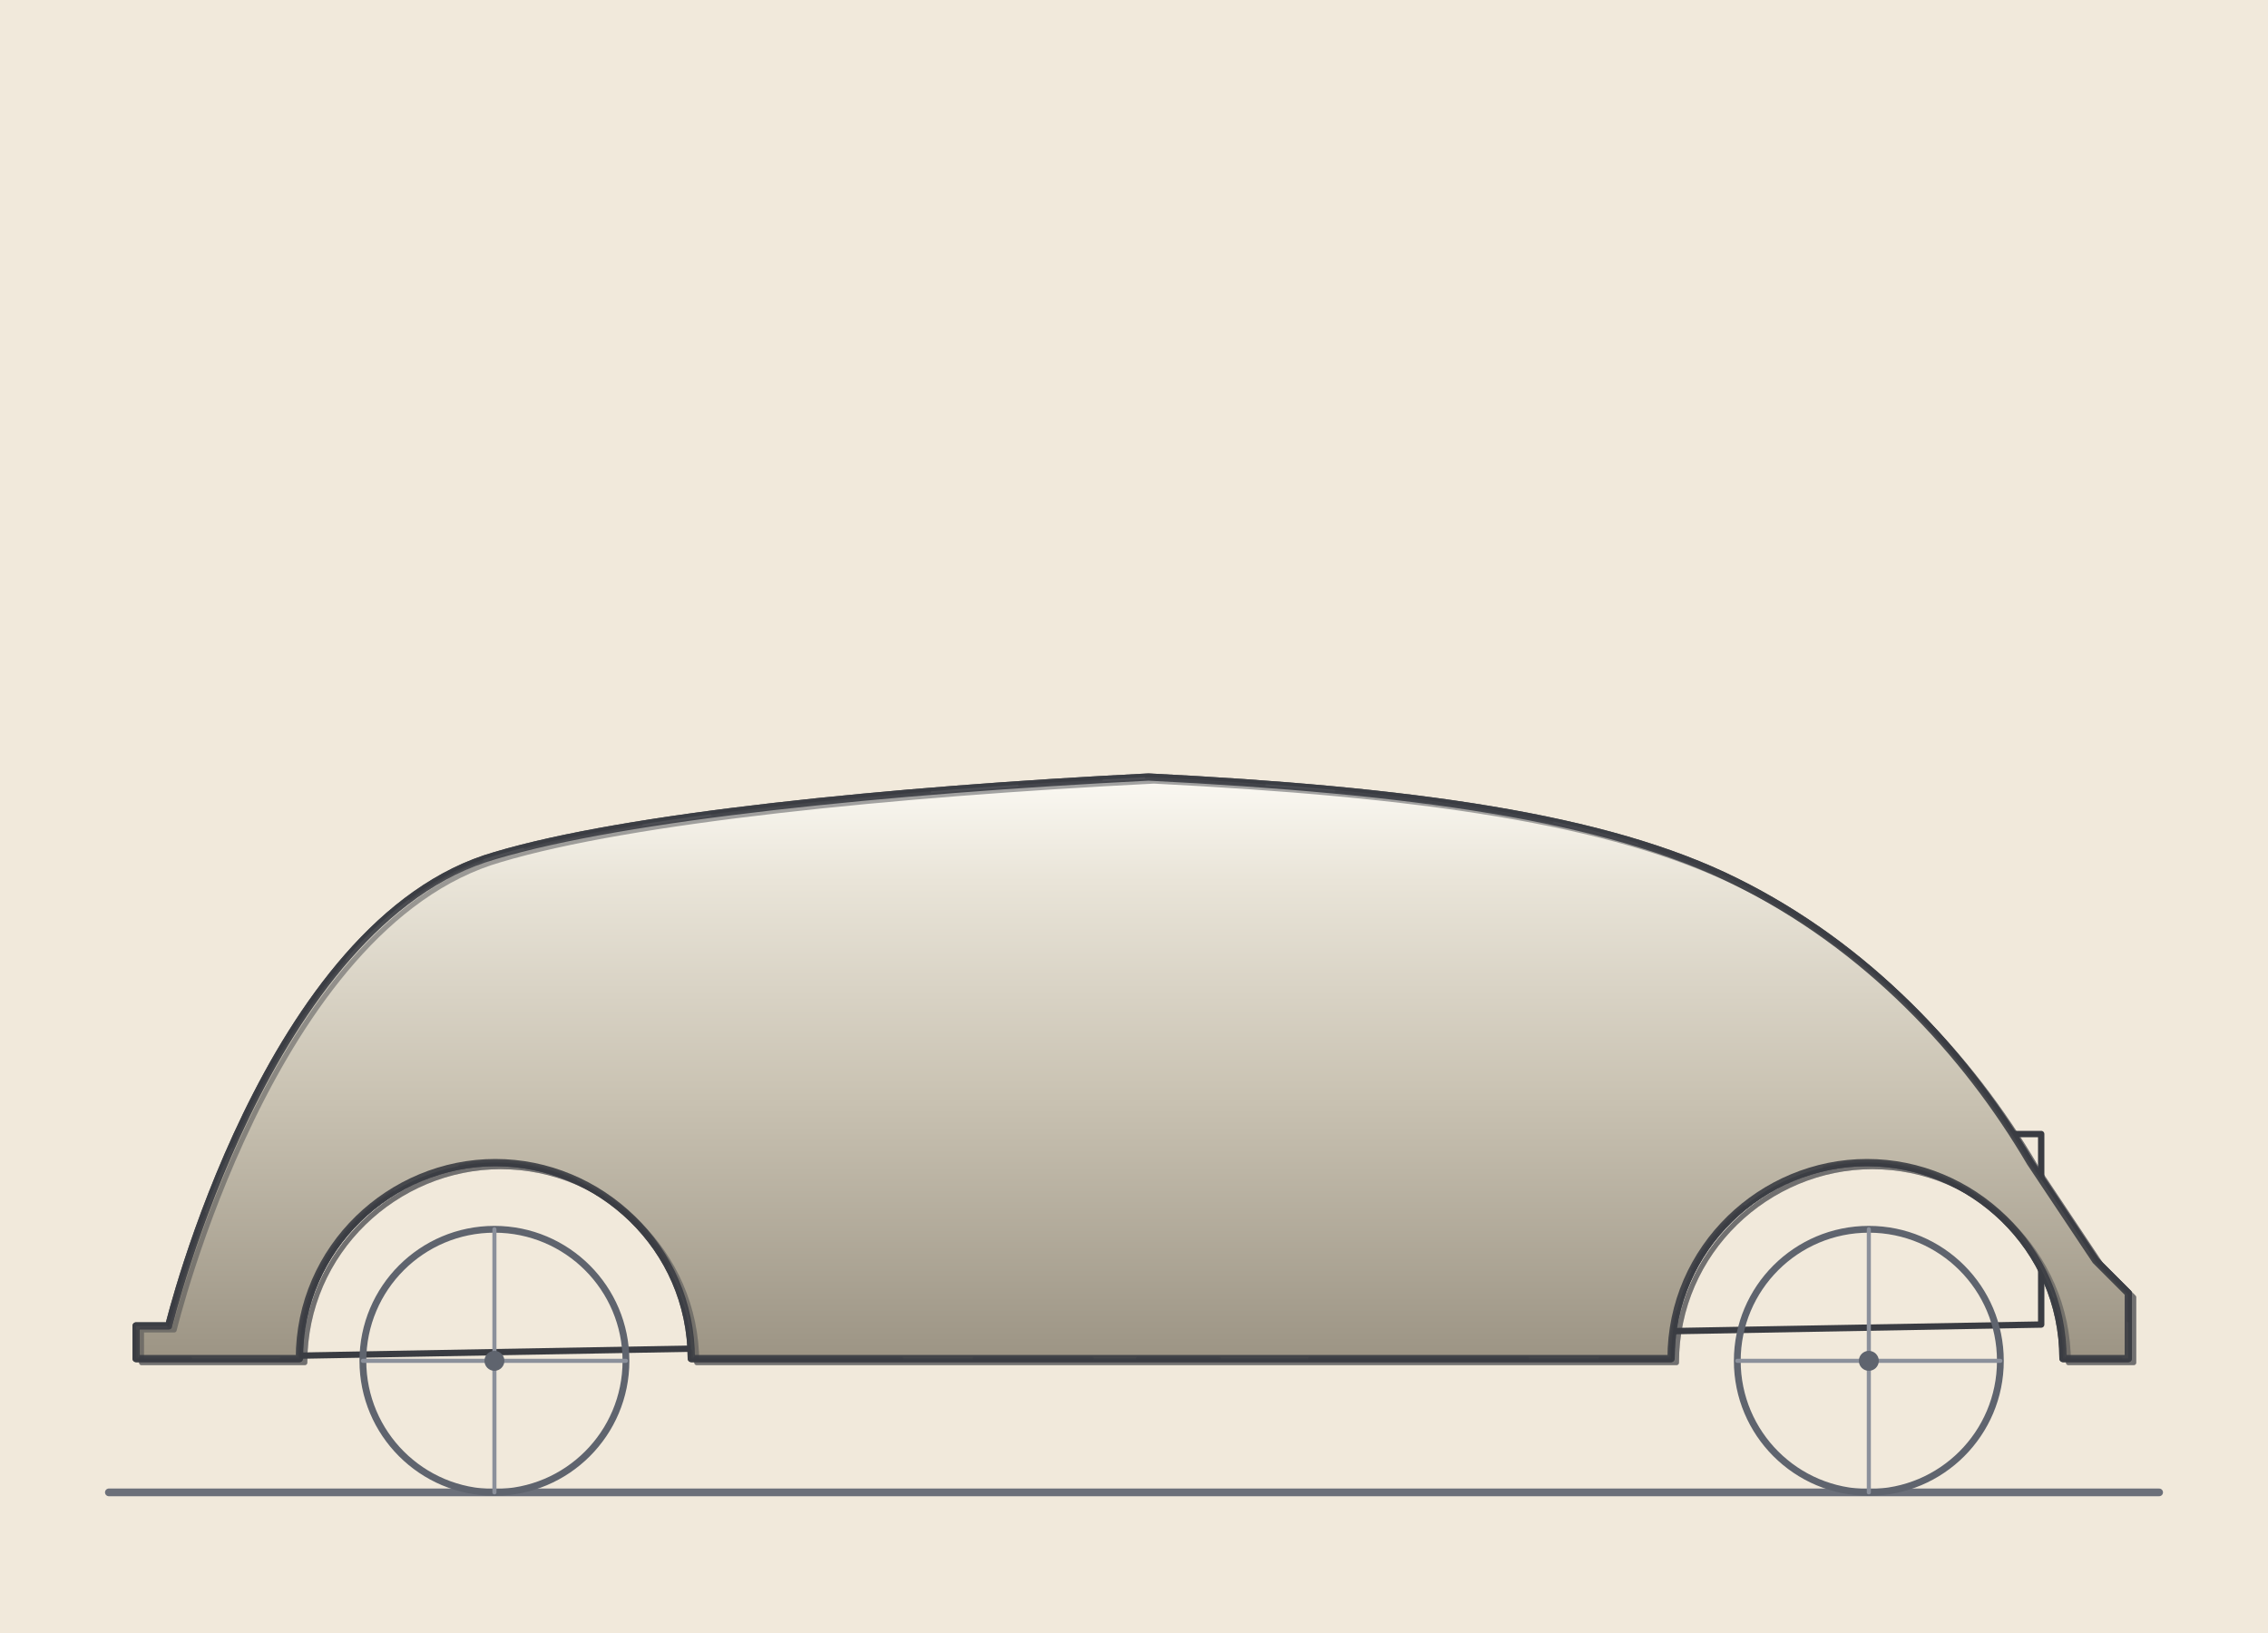
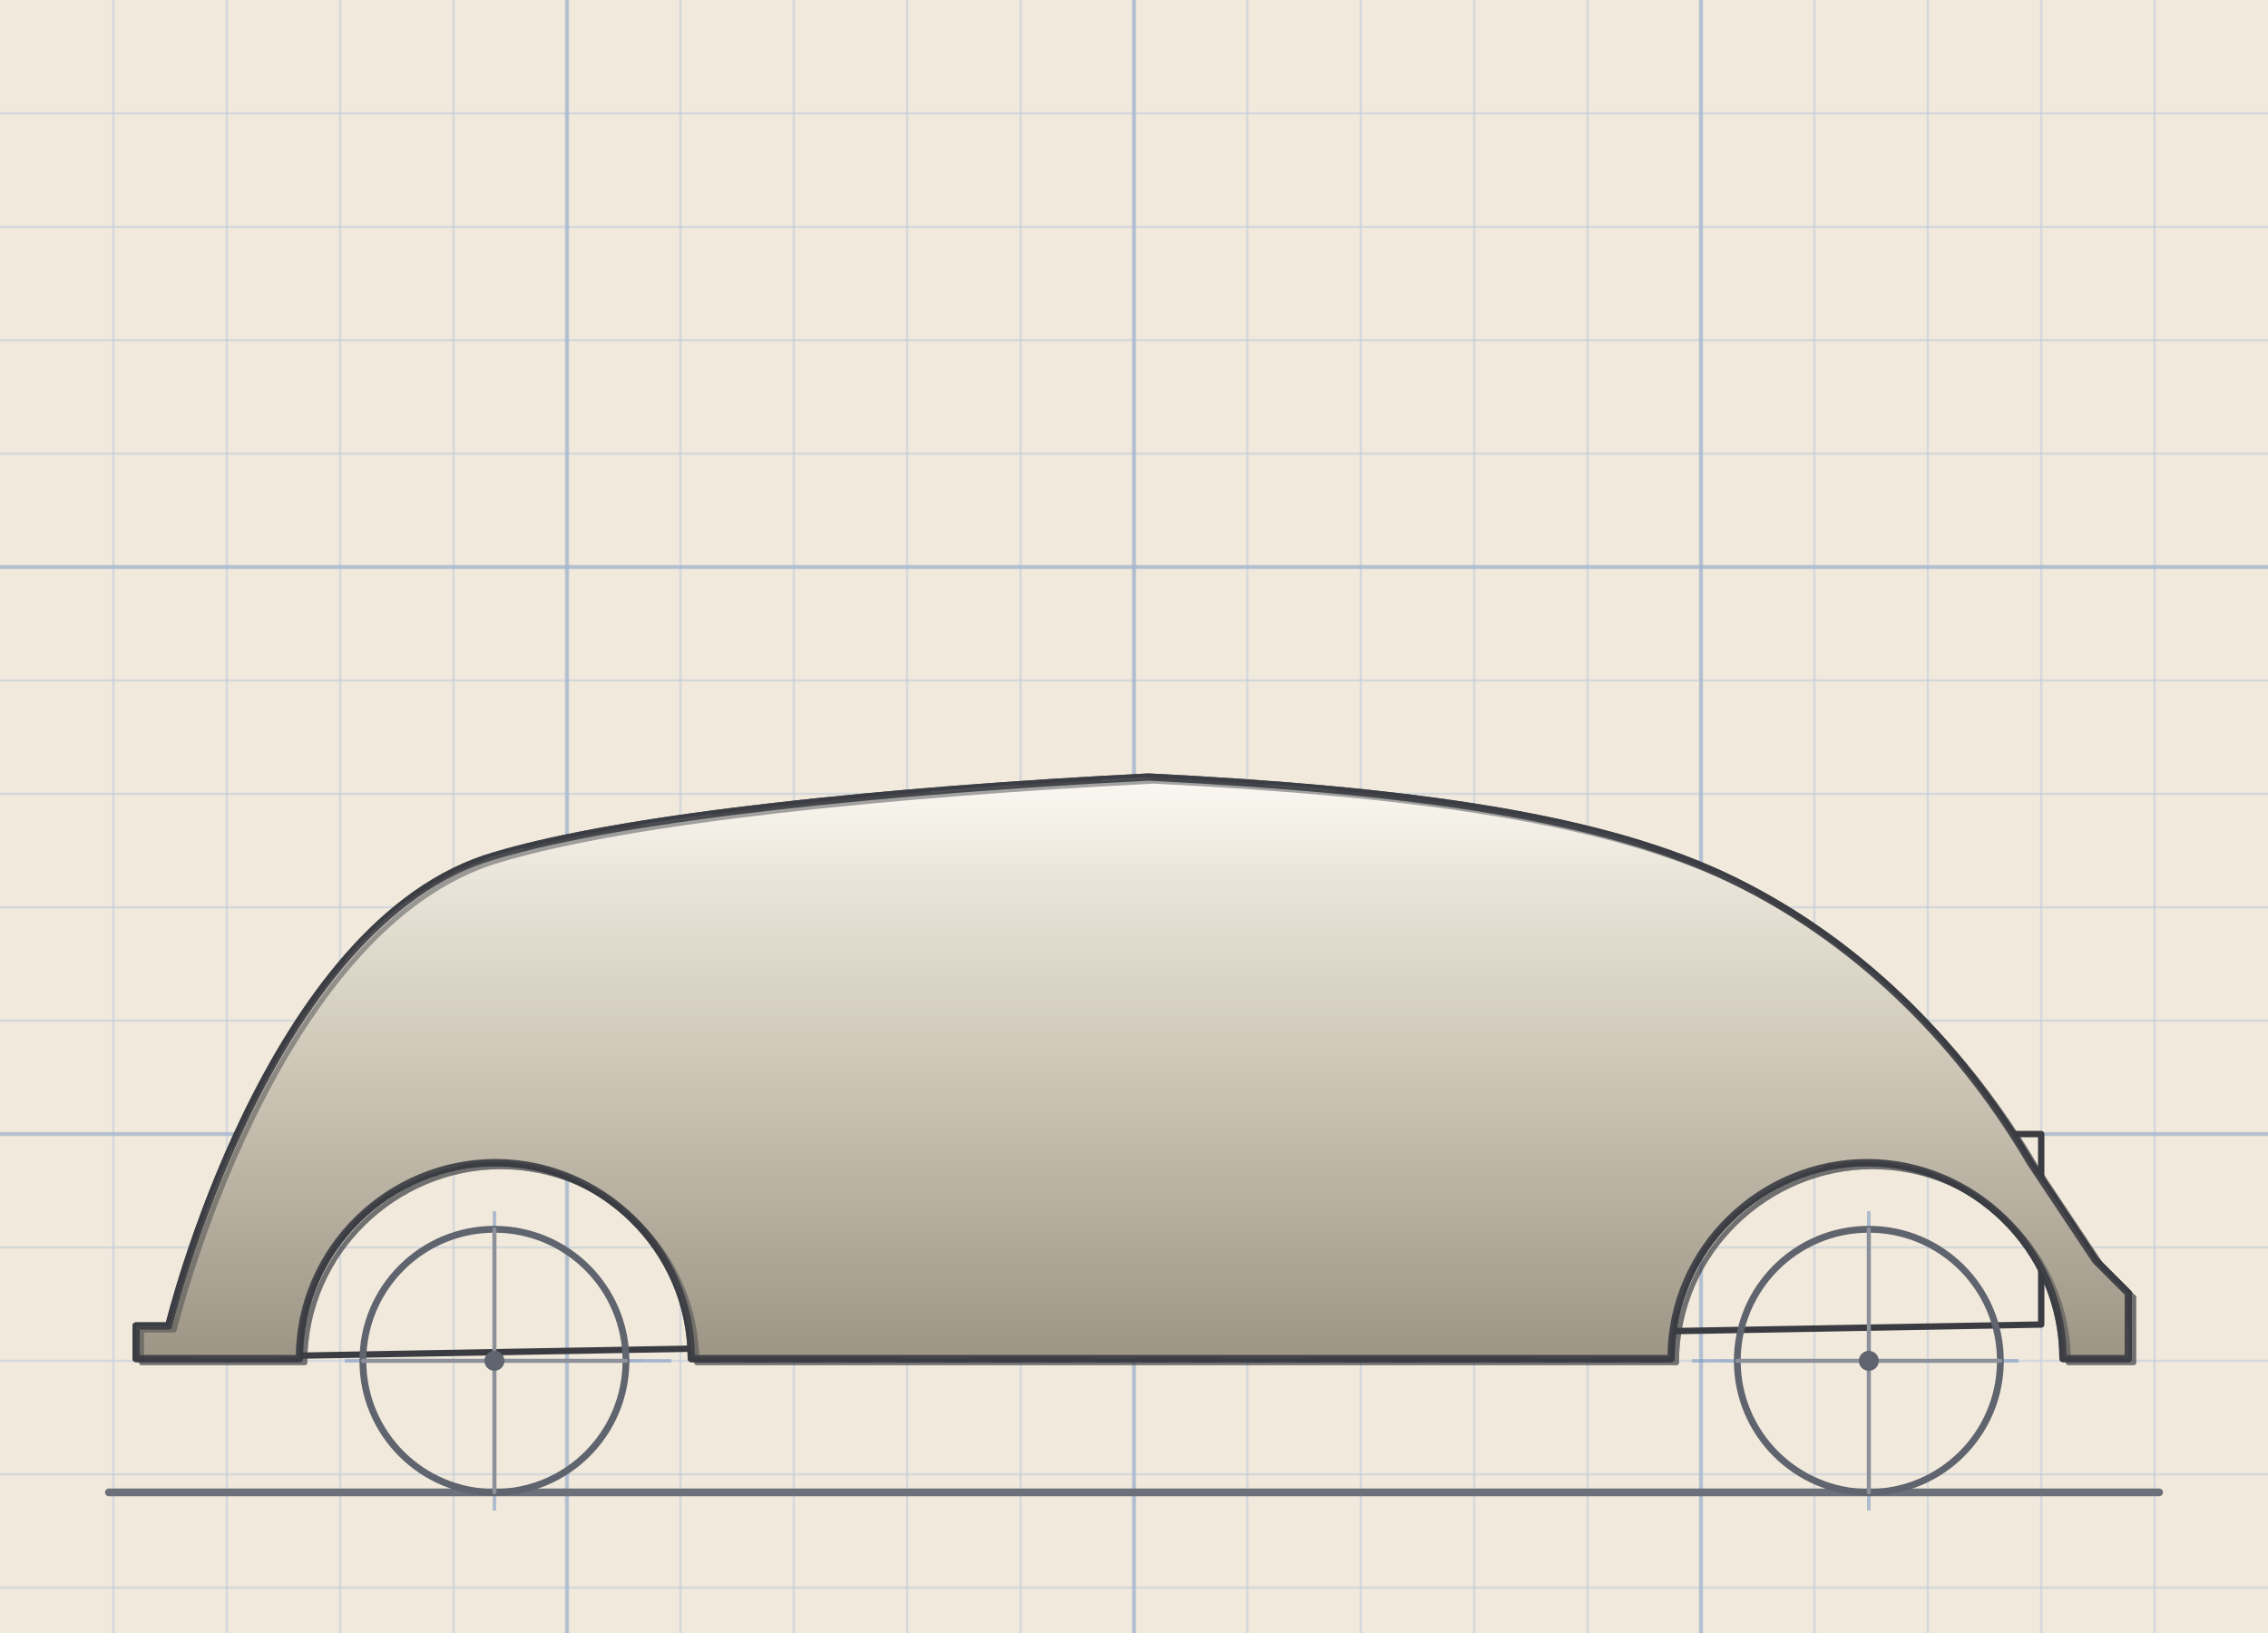
<svg xmlns="http://www.w3.org/2000/svg" viewBox="0 0 500 360" role="img">
  <defs>
    <linearGradient id="gBody" x1="0" y1="0" x2="0" y2="1">
      <stop offset="0%" stop-color="#FBF9F3" />
      <stop offset="18%" stop-color="#E9E4D8" />
      <stop offset="55%" stop-color="#C9C2B2" />
      <stop offset="100%" stop-color="#9C9484" />
    </linearGradient>
    <linearGradient id="gGlass" x1="0" y1="0" x2="0" y2="1">
      <stop offset="0%" stop-color="#55585F" />
      <stop offset="100%" stop-color="#7B7F88" />
    </linearGradient>
    <radialGradient id="gTire" cx="0.5" cy="0.5" r="0.5">
      <stop offset="0%" stop-color="#4A4E55" />
      <stop offset="75%" stop-color="#2D3036" />
      <stop offset="100%" stop-color="#202227" />
    </radialGradient>
    <radialGradient id="gRim" cx="0.5" cy="0.5" r="0.5">
      <stop offset="0%" stop-color="#F3F2EC" />
      <stop offset="70%" stop-color="#C6C1B4" />
      <stop offset="100%" stop-color="#A39C8D" />
    </radialGradient>
    <radialGradient id="gGround" cx="0.5" cy="0.5" r="0.5">
      <stop offset="0%" stop-color="#8A8478" stop-opacity="0.34" />
      <stop offset="100%" stop-color="#8A8478" stop-opacity="0" />
    </radialGradient>
    <radialGradient id="gMetal" cx="0.5" cy="0.36" r="0.66">
      <stop offset="0%" stop-color="#FDFCF8" />
      <stop offset="24%" stop-color="#D4CFC2" />
      <stop offset="48%" stop-color="#8B8478" />
      <stop offset="66%" stop-color="#3A3C42" />
      <stop offset="82%" stop-color="#B9B3A6" />
      <stop offset="100%" stop-color="#6E6A61" />
    </radialGradient>
    <radialGradient id="gMatte" cx="0.5" cy="0.42" r="0.62">
      <stop offset="0%" stop-color="#EFEDE6" />
      <stop offset="55%" stop-color="#B9B4A8" />
      <stop offset="100%" stop-color="#7D786E" />
    </radialGradient>
    <radialGradient id="gGlassBall" cx="0.36" cy="0.32" r="0.7">
      <stop offset="0%" stop-color="#FBF9F3" stop-opacity="0.2" />
      <stop offset="55%" stop-color="#7B7F88" stop-opacity="0.1" />
      <stop offset="100%" stop-color="#3A3C42" stop-opacity="0.38" />
    </radialGradient>
    <linearGradient id="gTonePaper" x1="0" y1="0" x2="0" y2="1">
      <stop offset="0%" stop-color="#D6D0C2" />
      <stop offset="100%" stop-color="#BCB5A5" />
    </linearGradient>
    <linearGradient id="gScreen" x1="0" y1="0" x2="0" y2="1">
      <stop offset="0%" stop-color="#41444C" />
      <stop offset="100%" stop-color="#22242A" />
    </linearGradient>
  </defs>
  <rect x="0" y="0" width="500" height="360" fill="#F1E9DB" />
+   <line x1="25" y1="0" x2="25" y2="360" stroke="#B9C8DC" stroke-width="0.5" opacity="0.5" />
+   <line x1="50" y1="0" x2="50" y2="360" stroke="#B9C8DC" stroke-width="0.5" opacity="0.5" />
+   <line x1="75" y1="0" x2="75" y2="360" stroke="#B9C8DC" stroke-width="0.5" opacity="0.5" />
+   <line x1="100" y1="0" x2="100" y2="360" stroke="#B9C8DC" stroke-width="0.5" opacity="0.5" />
+   <line x1="125" y1="0" x2="125" y2="360" stroke="#B9C8DC" stroke-width="0.5" opacity="0.5" />
+   <line x1="150" y1="0" x2="150" y2="360" stroke="#B9C8DC" stroke-width="0.5" opacity="0.5" />
+   <line x1="175" y1="0" x2="175" y2="360" stroke="#B9C8DC" stroke-width="0.5" opacity="0.5" />
+   <line x1="200" y1="0" x2="200" y2="360" stroke="#B9C8DC" stroke-width="0.5" opacity="0.5" />
+   <line x1="225" y1="0" x2="225" y2="360" stroke="#B9C8DC" stroke-width="0.5" opacity="0.5" />
+   <line x1="250" y1="0" x2="250" y2="360" stroke="#B9C8DC" stroke-width="0.5" opacity="0.5" />
+   <line x1="275" y1="0" x2="275" y2="360" stroke="#B9C8DC" stroke-width="0.5" opacity="0.5" />
+   <line x1="300" y1="0" x2="300" y2="360" stroke="#B9C8DC" stroke-width="0.5" opacity="0.5" />
+   <line x1="325" y1="0" x2="325" y2="360" stroke="#B9C8DC" stroke-width="0.5" opacity="0.5" />
+   <line x1="350" y1="0" x2="350" y2="360" stroke="#B9C8DC" stroke-width="0.5" opacity="0.5" />
+   <line x1="375" y1="0" x2="375" y2="360" stroke="#B9C8DC" stroke-width="0.5" opacity="0.5" />
+   <line x1="400" y1="0" x2="400" y2="360" stroke="#B9C8DC" stroke-width="0.5" opacity="0.5" />
+   <line x1="425" y1="0" x2="425" y2="360" stroke="#B9C8DC" stroke-width="0.5" opacity="0.5" />
+   <line x1="450" y1="0" x2="450" y2="360" stroke="#B9C8DC" stroke-width="0.5" opacity="0.5" />
+   <line x1="475" y1="0" x2="475" y2="360" stroke="#B9C8DC" stroke-width="0.5" opacity="0.5" />
+   <line x1="0" y1="25" x2="500" y2="25" stroke="#B9C8DC" stroke-width="0.5" opacity="0.5" />
+   <line x1="0" y1="50" x2="500" y2="50" stroke="#B9C8DC" stroke-width="0.5" opacity="0.5" />
+   <line x1="0" y1="75" x2="500" y2="75" stroke="#B9C8DC" stroke-width="0.5" opacity="0.5" />
+   <line x1="0" y1="100" x2="500" y2="100" stroke="#B9C8DC" stroke-width="0.5" opacity="0.5" />
+   <line x1="0" y1="125" x2="500" y2="125" stroke="#B9C8DC" stroke-width="0.5" opacity="0.5" />
+   <line x1="0" y1="150" x2="500" y2="150" stroke="#B9C8DC" stroke-width="0.5" opacity="0.5" />
+   <line x1="0" y1="175" x2="500" y2="175" stroke="#B9C8DC" stroke-width="0.5" opacity="0.5" />
+   <line x1="0" y1="200" x2="500" y2="200" stroke="#B9C8DC" stroke-width="0.5" opacity="0.5" />
+   <line x1="0" y1="225" x2="500" y2="225" stroke="#B9C8DC" stroke-width="0.5" opacity="0.5" />
+   <line x1="0" y1="250" x2="500" y2="250" stroke="#B9C8DC" stroke-width="0.5" opacity="0.5" />
+   <line x1="0" y1="275" x2="500" y2="275" stroke="#B9C8DC" stroke-width="0.5" opacity="0.5" />
+   <line x1="0" y1="300" x2="500" y2="300" stroke="#B9C8DC" stroke-width="0.5" opacity="0.5" />
+   <line x1="0" y1="325" x2="500" y2="325" stroke="#B9C8DC" stroke-width="0.5" opacity="0.5" />
+   <line x1="0" y1="350" x2="500" y2="350" stroke="#B9C8DC" stroke-width="0.5" opacity="0.5" />
+   <line x1="125" y1="0" x2="125" y2="360" stroke="#9FB2CC" stroke-width="0.9" opacity="0.65" />
+   <line x1="250" y1="0" x2="250" y2="360" stroke="#9FB2CC" stroke-width="0.9" opacity="0.65" />
+   <line x1="375" y1="0" x2="375" y2="360" stroke="#9FB2CC" stroke-width="0.9" opacity="0.65" />
+   <line x1="0" y1="125" x2="500" y2="125" stroke="#9FB2CC" stroke-width="0.9" opacity="0.65" />
+   <line x1="0" y1="250" x2="500" y2="250" stroke="#9FB2CC" stroke-width="0.9" opacity="0.65" />
+   <line x1="24" y1="329" x2="476" y2="329" stroke="#6B8FC2" stroke-width="1.0" stroke-dasharray="10 7" opacity="0.7" />
+   <circle cx="109" cy="300" r="29" stroke="#6B8FC2" stroke-width="0.9" fill="none" opacity="0.6" />
+   <line x1="76" y1="300" x2="142" y2="300" stroke="#6B8FC2" stroke-width="0.8" opacity="0.5" />
+   <line x1="109" y1="267" x2="109" y2="333" stroke="#6B8FC2" stroke-width="0.8" opacity="0.5" />
+   <circle cx="412" cy="300" r="29" stroke="#6B8FC2" stroke-width="0.9" fill="none" opacity="0.6" />
+   <line x1="379" y1="300" x2="445" y2="300" stroke="#6B8FC2" stroke-width="0.8" opacity="0.5" />
+   <line x1="412" y1="267" x2="412" y2="333" stroke="#6B8FC2" stroke-width="0.8" opacity="0.5" />
+   <line x1="109" y1="300" x2="412" y2="300" stroke="#6B8FC2" stroke-width="0.8" stroke-dasharray="6 5" opacity="0.45" />
  <path d="M58 250 L450 250 L450 292 L58 299 Z" stroke="#3A3C42" stroke-width="1.4" stroke-linecap="round" stroke-linejoin="round" fill="none" />
  <path d="M130 200 L250 176 L250 250 L130 250 Z" stroke="#3A3C42" stroke-width="1.4" stroke-linecap="round" stroke-linejoin="round" fill="none" />
  <path d="M37.2 292.3 C37.2 292.3 58.8 203.0 109.2 188.6 C138.0 180.0 195.6 174.2 253.2 171.3 C310.8 174.2 354.0 180.0 382.8 194.4 C411.6 208.7 433.2 231.8 447.6 256.3 L462.0 277.9 L469.2 285.1 L469.2 299.5 L454.8 299.5 C454.8 275.0 434.6 256.3 411.6 256.3 C388.6 256.3 368.4 275.0 368.4 299.5 L152.4 299.5 C152.4 275.0 132.2 256.3 109.2 256.3 C86.2 256.3 66.0 275.0 66.0 299.5 L30.0 299.5 L30.0 292.3 Z" fill="url(#gBody)" />
  <path d="M37.2 292.3 C37.2 292.3 58.8 203.0 109.2 188.6 C138.0 180.0 195.6 174.2 253.2 171.3 C310.8 174.2 354.0 180.0 382.8 194.4 C411.6 208.7 433.2 231.8 447.6 256.3 L462.0 277.9 L469.2 285.1 L469.2 299.5 L454.8 299.5 C454.8 275.0 434.6 256.3 411.6 256.3 C388.6 256.3 368.4 275.0 368.4 299.5 L152.4 299.5 C152.4 275.0 132.2 256.3 109.2 256.3 C86.2 256.3 66.0 275.0 66.0 299.5 L30.0 299.5 L30.0 292.3 Z" stroke="#3A3C42" stroke-width="1.6" stroke-linecap="round" stroke-linejoin="round" fill="none" opacity="0.9" />
  <path d="M37.2 292.3 C37.2 292.3 58.8 203.0 109.2 188.6 C138.0 180.0 195.6 174.2 253.2 171.3 C310.8 174.2 354.0 180.0 382.8 194.4 C411.6 208.7 433.2 231.8 447.6 256.3 L462.0 277.9 L469.2 285.1 L469.2 299.5 L454.8 299.5 C454.8 275.0 434.6 256.3 411.6 256.3 C388.6 256.3 368.4 275.0 368.4 299.5 L152.4 299.5 C152.4 275.0 132.2 256.3 109.2 256.3 C86.2 256.3 66.0 275.0 66.0 299.5 L30.0 299.5 L30.0 292.3 Z" stroke="#3A3C42" stroke-width="1.1" stroke-linecap="round" stroke-linejoin="round" fill="none" opacity="0.45" transform="translate(1.2 0.9)" />
  <path d="M37.2 292.3 C37.2 292.3 58.8 203.0 109.2 188.6 C138.0 180.0 195.6 174.2 253.2 171.3 C310.8 174.2 354.0 180.0 382.8 194.4 C411.6 208.7 433.2 231.8 447.6 256.3 L462.0 277.9 L469.2 285.1 L469.2 299.5 L454.8 299.5 C454.8 275.0 434.6 256.3 411.6 256.3 C388.6 256.3 368.4 275.0 368.4 299.5 L152.4 299.5 C152.4 275.0 132.2 256.3 109.2 256.3 C86.2 256.3 66.0 275.0 66.0 299.5 L30.0 299.5 L30.0 292.3 Z" stroke="#3A3C42" stroke-width="0.8" stroke-linecap="round" stroke-linejoin="round" fill="none" stroke-dasharray="26 16 48 20 18 10" opacity="0.5" />
  <path d="M37.2 292.3 C37.2 292.3 58.8 203.0 109.2 188.6 C138.0 180.0 195.6 174.2 253.2 171.3 C310.8 174.2 354.0 180.0 382.8 194.4 C411.6 208.7 433.2 231.8 447.6 256.3 L462.0 277.9 L469.2 285.1 L469.2 299.5 L454.8 299.5 C454.8 275.0 434.6 256.3 411.6 256.3 C388.6 256.3 368.4 275.0 368.4 299.5 L152.4 299.5 C152.4 275.0 132.2 256.3 109.2 256.3 C86.2 256.3 66.0 275.0 66.0 299.5 L30.0 299.5 L30.0 292.3 Z" fill="url(#gBody)" />
  <path d="M37.2 292.3 C37.2 292.3 58.8 203.0 109.2 188.6 C138.0 180.0 195.6 174.2 253.2 171.3 C310.8 174.2 354.0 180.0 382.8 194.4 C411.6 208.7 433.2 231.8 447.6 256.3 L462.0 277.9 L469.2 285.1 L469.2 299.5 L454.8 299.5 C454.8 275.0 434.6 256.3 411.6 256.3 C388.6 256.3 368.4 275.0 368.4 299.5 L152.4 299.5 C152.4 275.0 132.2 256.3 109.2 256.3 C86.2 256.3 66.0 275.0 66.0 299.5 L30.0 299.5 L30.0 292.3 Z" stroke="#3A3C42" stroke-width="1.6" stroke-linecap="round" stroke-linejoin="round" fill="none" opacity="0.9" />
  <path d="M37.2 292.3 C37.2 292.3 58.8 203.0 109.2 188.6 C138.0 180.0 195.6 174.2 253.2 171.3 C310.8 174.2 354.0 180.0 382.8 194.4 C411.6 208.7 433.2 231.8 447.6 256.3 L462.0 277.9 L469.2 285.1 L469.2 299.5 L454.8 299.5 C454.8 275.0 434.6 256.3 411.6 256.3 C388.6 256.3 368.4 275.0 368.4 299.5 L152.4 299.5 C152.4 275.0 132.2 256.3 109.2 256.3 C86.2 256.3 66.0 275.0 66.0 299.5 L30.0 299.5 L30.0 292.3 Z" stroke="#3A3C42" stroke-width="1.1" stroke-linecap="round" stroke-linejoin="round" fill="none" opacity="0.45" transform="translate(1.2 0.9)" />
  <path d="M37.2 292.3 C37.2 292.3 58.8 203.0 109.2 188.6 C138.0 180.0 195.6 174.2 253.2 171.3 C310.8 174.2 354.0 180.0 382.8 194.4 C411.6 208.7 433.2 231.8 447.6 256.3 L462.0 277.9 L469.2 285.1 L469.2 299.5 L454.8 299.5 C454.8 275.0 434.6 256.3 411.6 256.3 C388.6 256.3 368.4 275.0 368.4 299.5 L152.4 299.5 C152.4 275.0 132.2 256.3 109.2 256.3 C86.2 256.3 66.0 275.0 66.0 299.5 L30.0 299.5 L30.0 292.3 Z" stroke="#3A3C42" stroke-width="0.8" stroke-linecap="round" stroke-linejoin="round" fill="none" stroke-dasharray="26 16 48 20 18 10" opacity="0.5" />
  <line x1="24" y1="329" x2="476" y2="329" stroke="#6C707A" stroke-width="1.7" stroke-linecap="round" stroke-linejoin="round" />
  <circle cx="109" cy="300" r="29" stroke="#5F646E" stroke-width="1.5" fill="none" />
  <line x1="80" y1="300" x2="138" y2="300" stroke="#8B909B" stroke-width="0.9" stroke-linecap="round" stroke-linejoin="round" />
  <line x1="109" y1="271" x2="109" y2="329" stroke="#8B909B" stroke-width="0.9" stroke-linecap="round" stroke-linejoin="round" />
  <circle cx="109" cy="300" r="2.2" fill="#5F646E" />
  <circle cx="412" cy="300" r="29" stroke="#5F646E" stroke-width="1.5" fill="none" />
  <line x1="383" y1="300" x2="441" y2="300" stroke="#8B909B" stroke-width="0.9" stroke-linecap="round" stroke-linejoin="round" />
  <line x1="412" y1="271" x2="412" y2="329" stroke="#8B909B" stroke-width="0.9" stroke-linecap="round" stroke-linejoin="round" />
  <circle cx="412" cy="300" r="2.2" fill="#5F646E" />
</svg>
